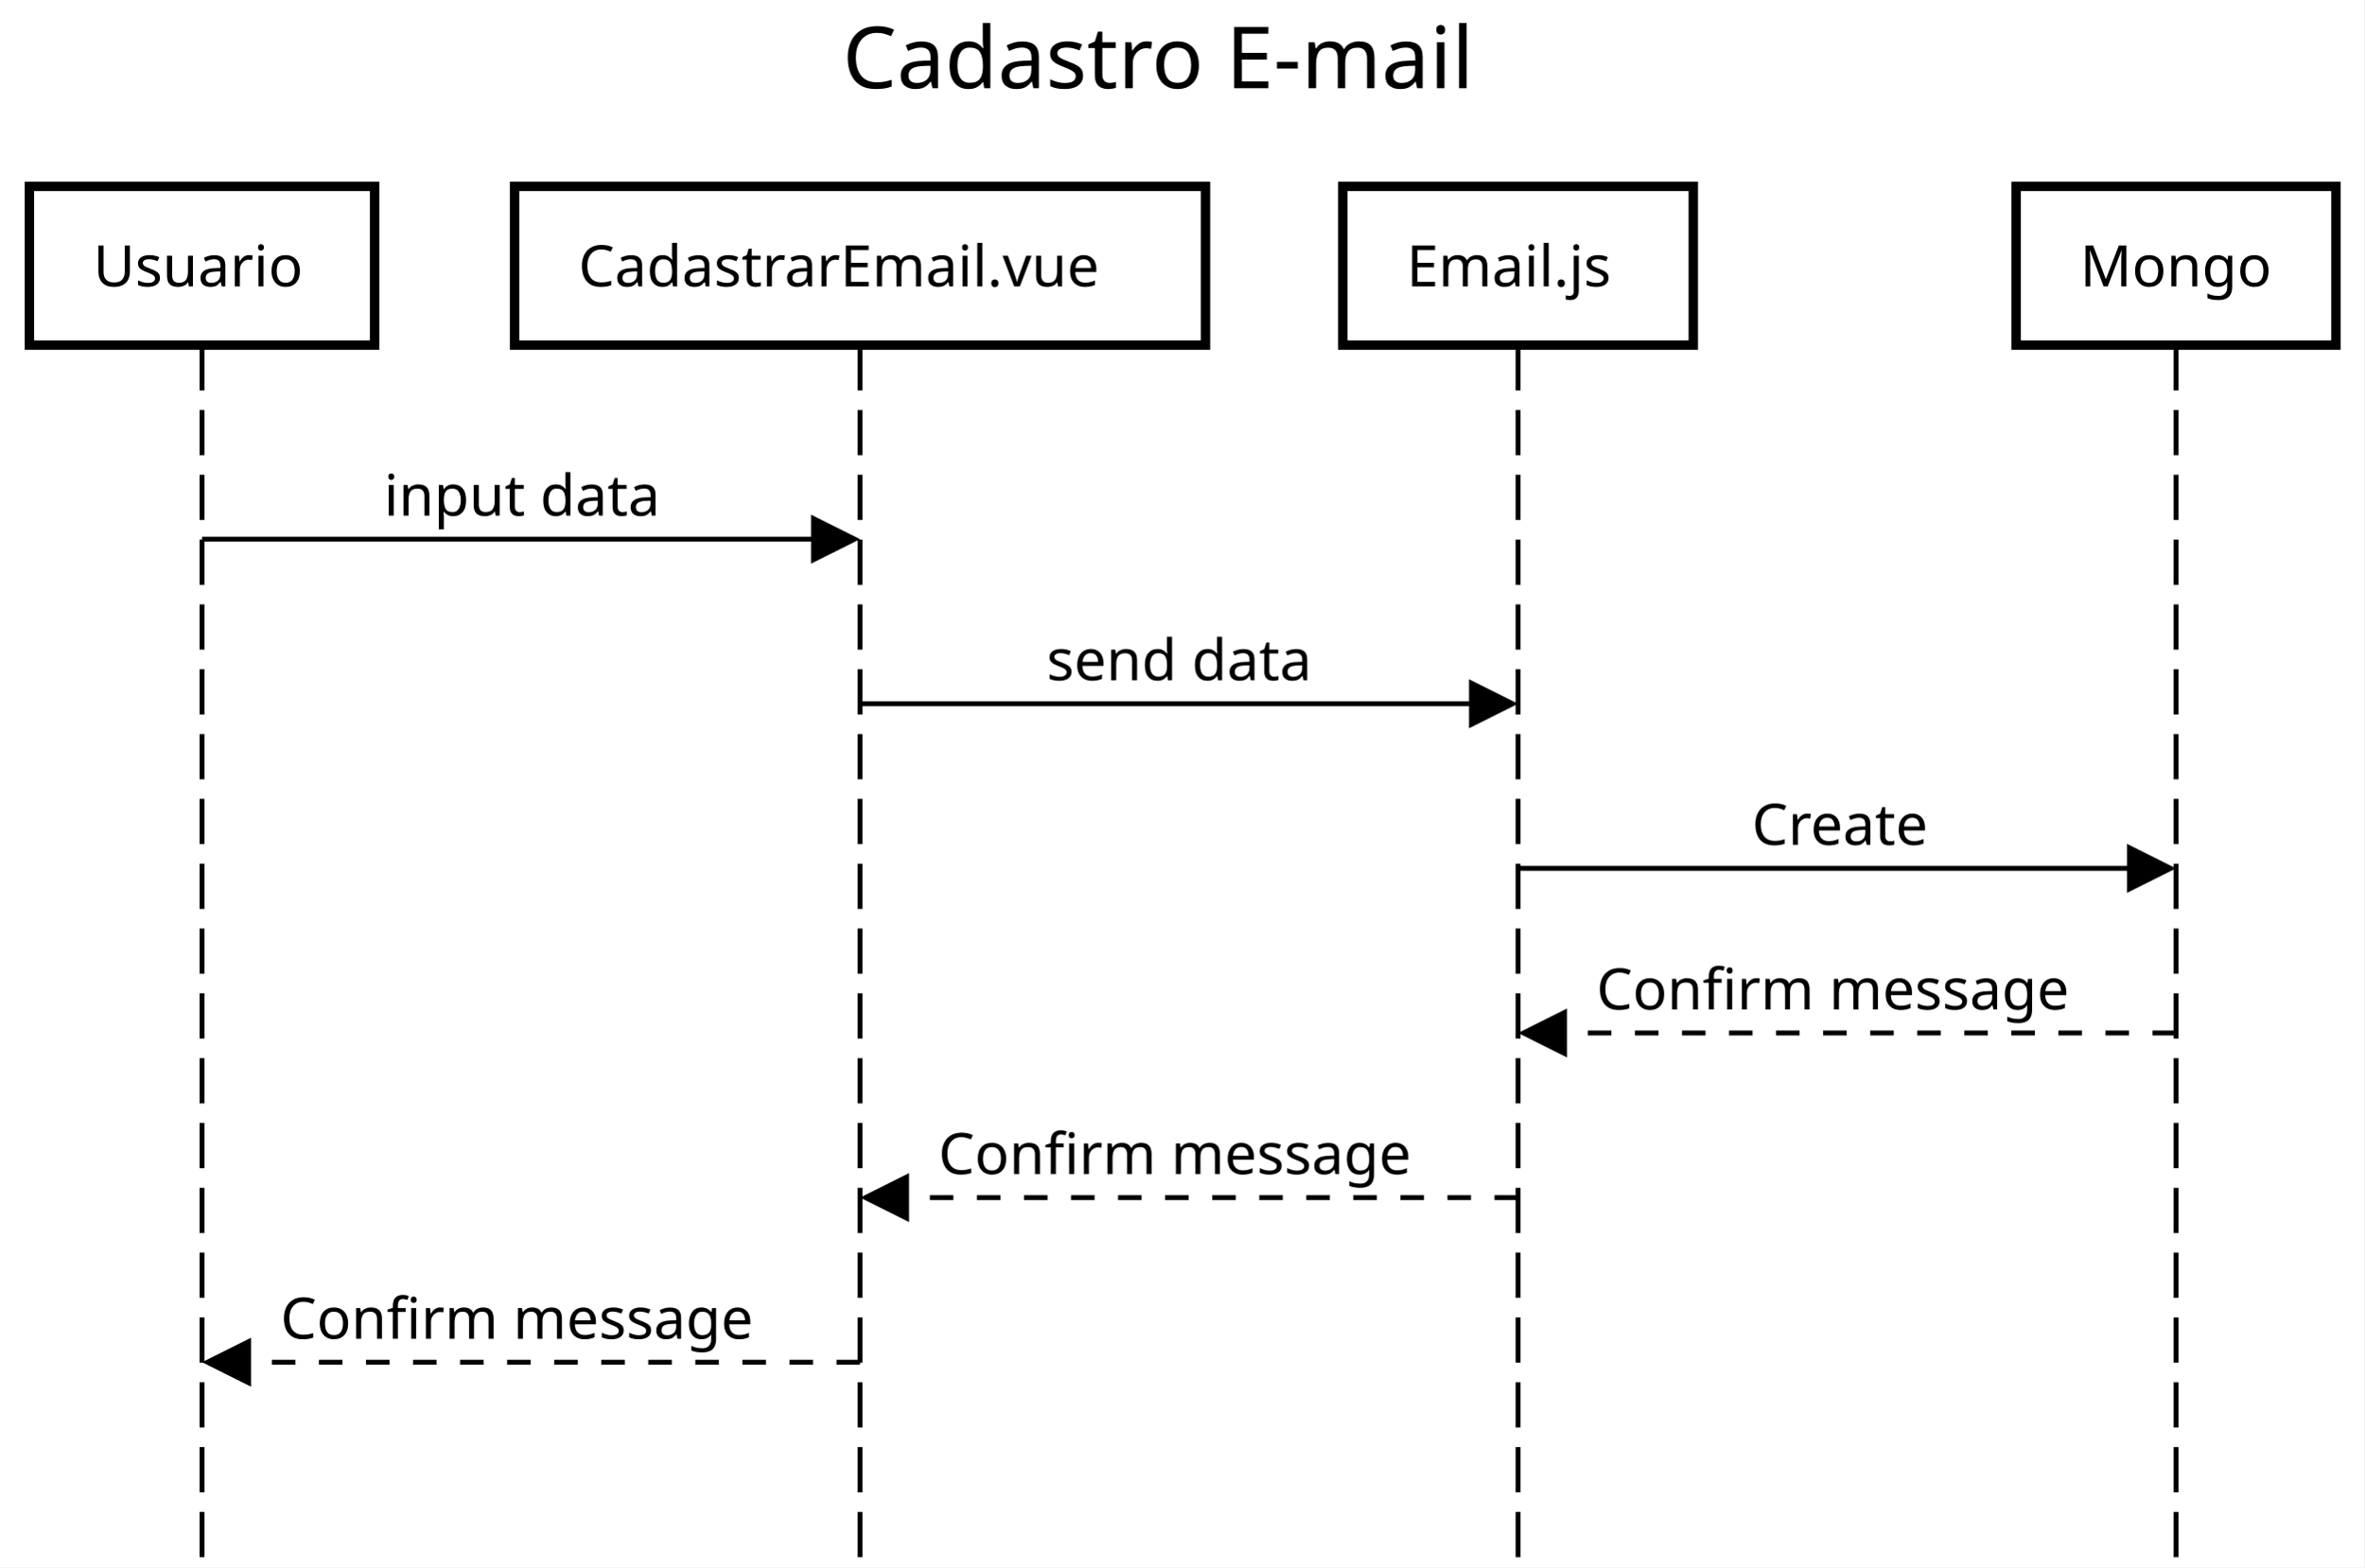
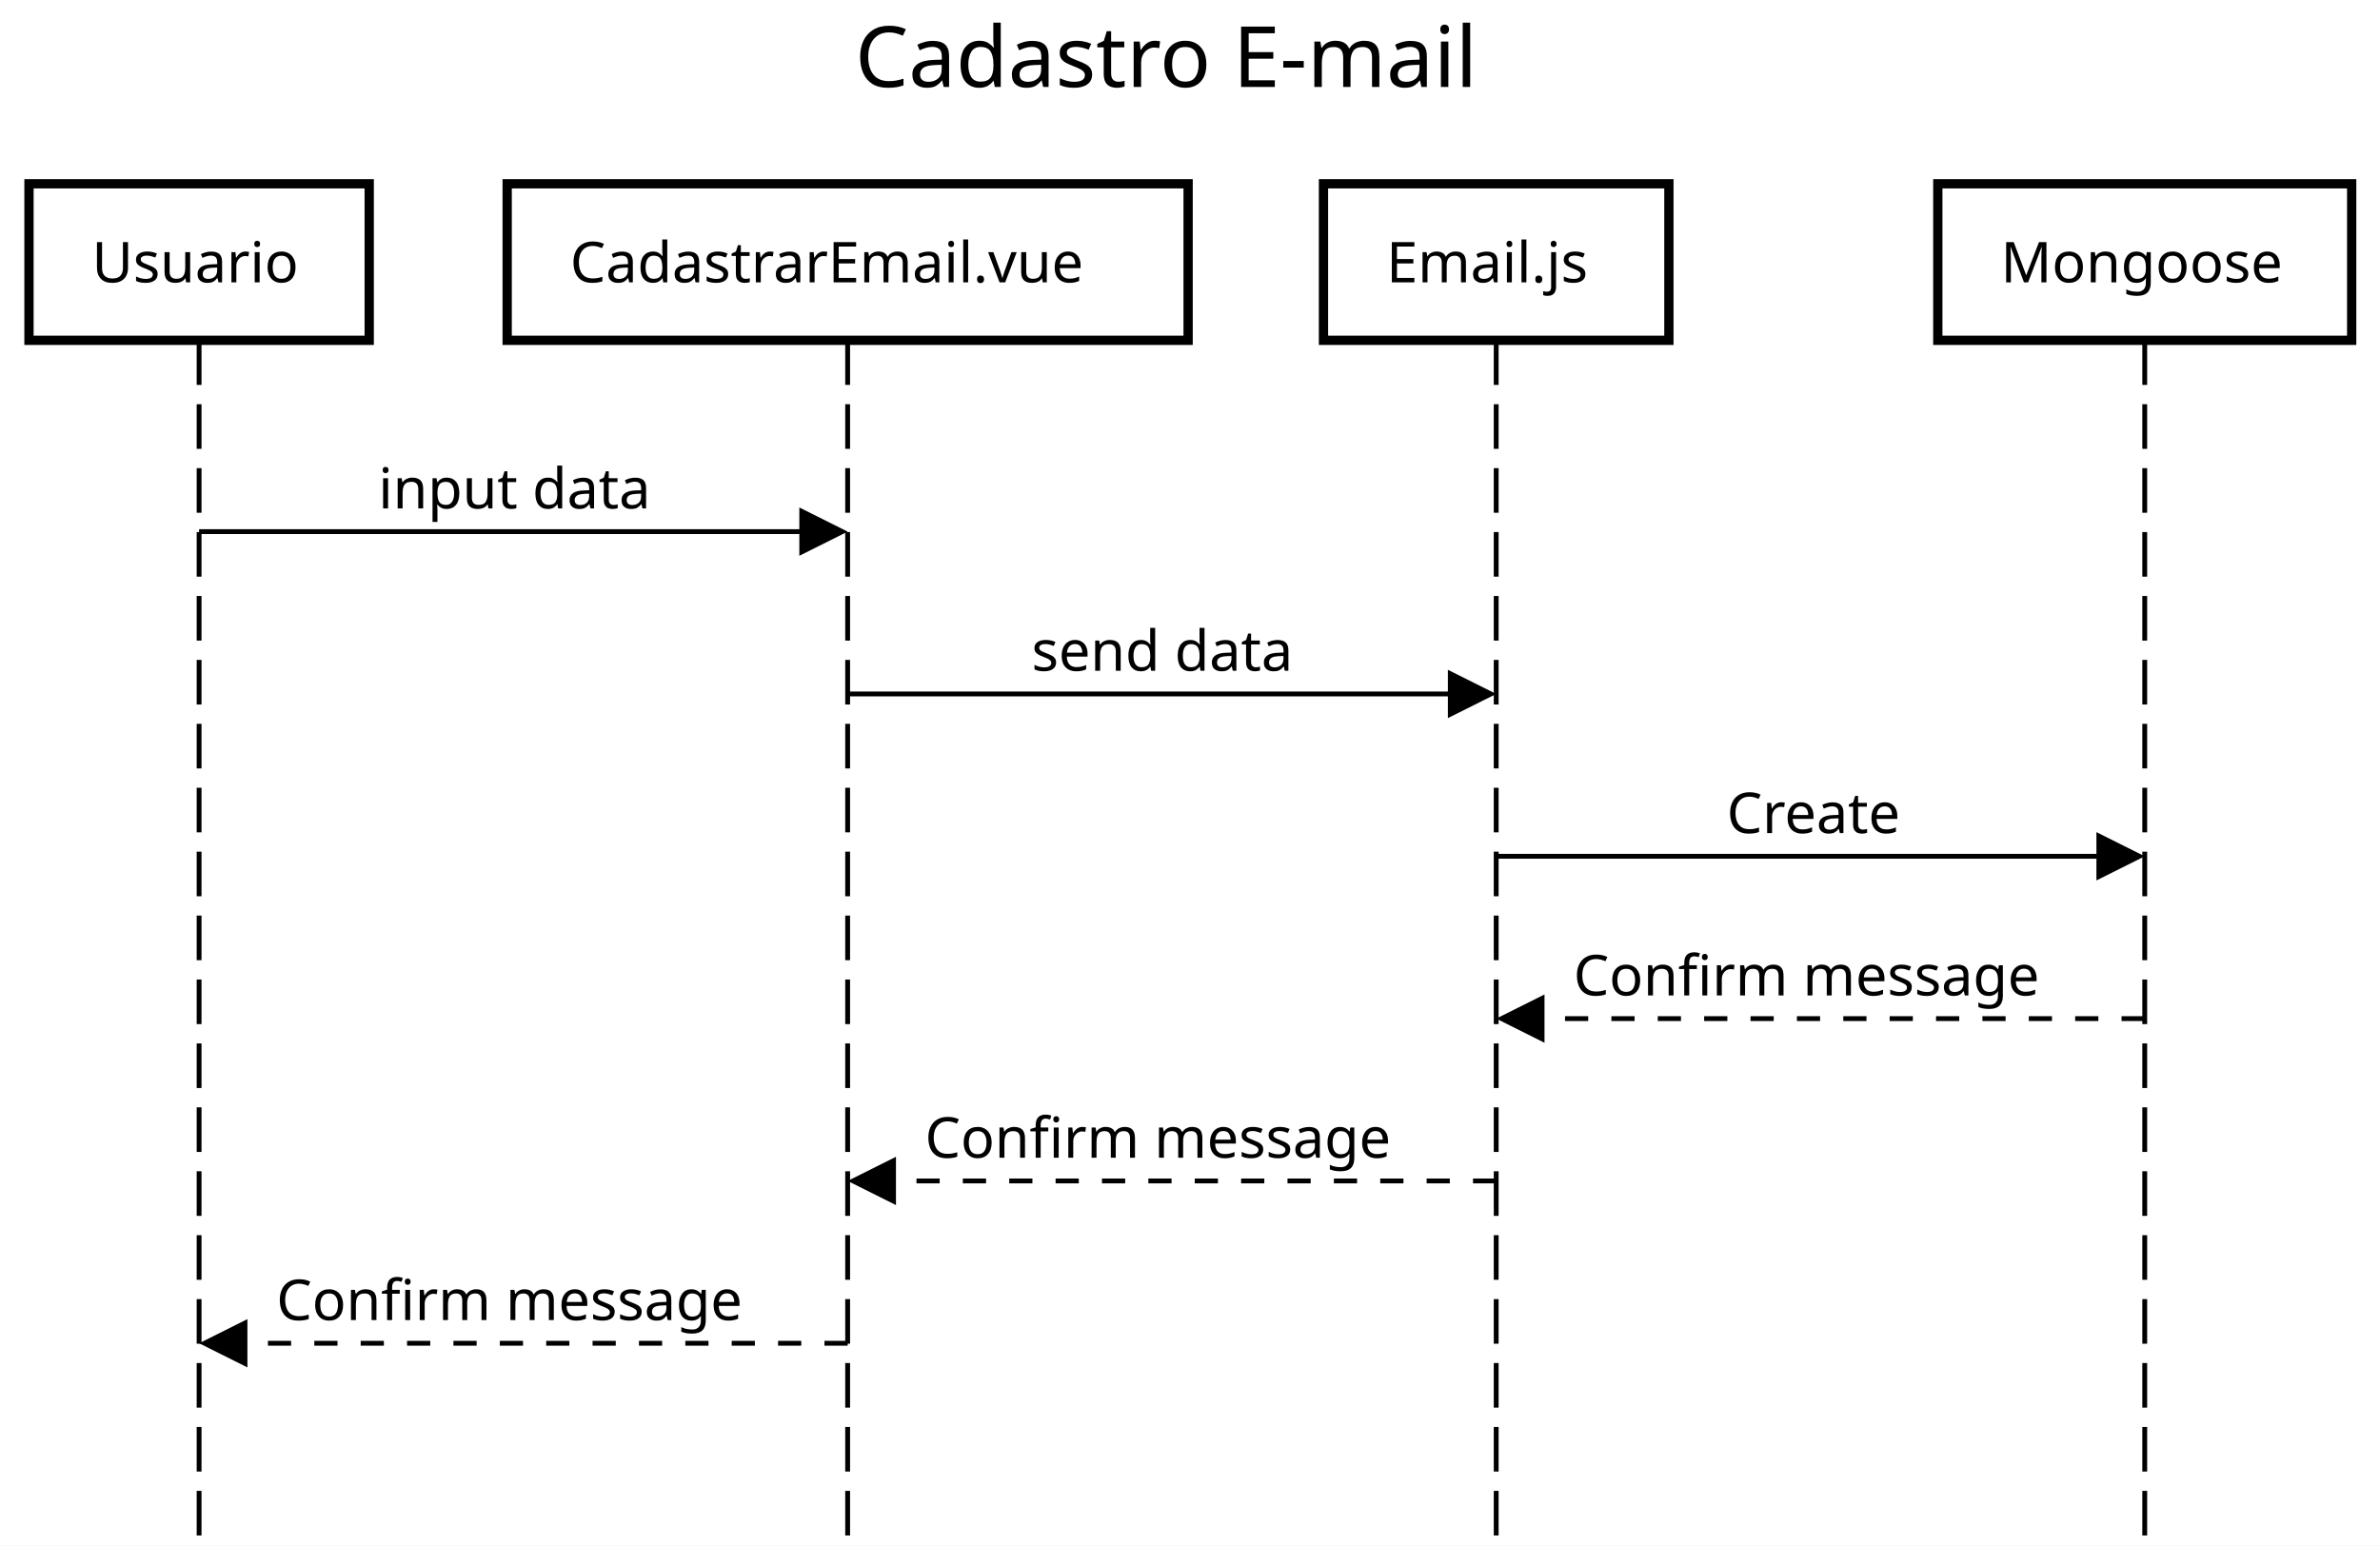
- <svg xmlns="http://www.w3.org/2000/svg" version="1.1" width="606" height="402">
+ <svg xmlns="http://www.w3.org/2000/svg" version="1.1" width="619" height="402">
  <defs />
  <g>
    <g />
    <g />
    <g />
    <g />
    <g />
    <g />
    <g>
-       <rect fill="white" stroke="none" x="0" y="0" width="606" height="402" />
+       <rect fill="white" stroke="none" x="0" y="0" width="619" height="402" />
    </g>
    <g>
-       <text fill="black" stroke="none" font-family="sans-serif" font-size="16.5pt" font-style="normal" font-weight="normal" text-decoration="normal" x="215.96" y="22.618" text-anchor="start" dominant-baseline="alphabetic" xml:space="preserve">Cadastro E-mail</text>
+       <text fill="black" stroke="none" font-family="sans-serif" font-size="16.5pt" font-style="normal" font-weight="normal" text-decoration="normal" x="222.377" y="22.618" text-anchor="start" dominant-baseline="alphabetic" xml:space="preserve">Cadastro E-mail</text>
    </g>
    <g />
    <g>
      <path fill="none" stroke="black" paint-order="fill stroke markers" d=" M 51.783 88.512 L 51.783 402.148" stroke-miterlimit="10" stroke-width="1.257" stroke-dasharray="11.599,5.026" />
      <path fill="none" stroke="black" paint-order="fill stroke markers" d=" M 220.459 88.512 L 220.459 402.148" stroke-miterlimit="10" stroke-width="1.257" stroke-dasharray="11.599,5.026" />
      <path fill="none" stroke="black" paint-order="fill stroke markers" d=" M 389.136 88.512 L 389.136 402.148" stroke-miterlimit="10" stroke-width="1.257" stroke-dasharray="11.599,5.026" />
      <path fill="none" stroke="black" paint-order="fill stroke markers" d=" M 557.812 88.512 L 557.812 402.148" stroke-miterlimit="10" stroke-width="1.257" stroke-dasharray="11.599,5.026" />
    </g>
    <g>
      <path fill="none" stroke="none" />
      <g>
        <path fill="white" stroke="black" paint-order="fill stroke markers" d=" M 7.539 47.799 L 96.027 47.799 L 96.027 88.512 L 7.539 88.512 L 7.539 47.799 Z" stroke-miterlimit="10" stroke-width="2.413" stroke-dasharray="" />
      </g>
      <g>
        <g />
        <text fill="black" stroke="none" font-family="sans-serif" font-size="11pt" font-style="normal" font-weight="normal" text-decoration="normal" x="23.9" y="73.433" text-anchor="start" dominant-baseline="alphabetic" xml:space="preserve">Usuario</text>
      </g>
      <path fill="none" stroke="none" />
      <g>
        <path fill="white" stroke="black" paint-order="fill stroke markers" d=" M 131.907 47.799 L 309.011 47.799 L 309.011 88.512 L 131.907 88.512 L 131.907 47.799 Z" stroke-miterlimit="10" stroke-width="2.413" stroke-dasharray="" />
      </g>
      <g>
        <g />
        <text fill="black" stroke="none" font-family="sans-serif" font-size="11pt" font-style="normal" font-weight="normal" text-decoration="normal" x="148.268" y="73.433" text-anchor="start" dominant-baseline="alphabetic" xml:space="preserve">CadastrarEmail.vue</text>
      </g>
      <path fill="none" stroke="none" />
      <g>
        <path fill="white" stroke="black" paint-order="fill stroke markers" d=" M 344.217 47.799 L 434.054 47.799 L 434.054 88.512 L 344.217 88.512 L 344.217 47.799 Z" stroke-miterlimit="10" stroke-width="2.413" stroke-dasharray="" />
      </g>
      <g>
        <g />
        <text fill="black" stroke="none" font-family="sans-serif" font-size="11pt" font-style="normal" font-weight="normal" text-decoration="normal" x="360.577" y="73.433" text-anchor="start" dominant-baseline="alphabetic" xml:space="preserve">Email.js</text>
      </g>
      <path fill="none" stroke="none" />
      <g>
-         <path fill="white" stroke="black" paint-order="fill stroke markers" d=" M 516.827 47.799 L 598.797 47.799 L 598.797 88.512 L 516.827 88.512 L 516.827 47.799 Z" stroke-miterlimit="10" stroke-width="2.413" stroke-dasharray="" />
+         <path fill="white" stroke="black" paint-order="fill stroke markers" d=" M 503.993 47.799 L 611.631 47.799 L 611.631 88.512 L 503.993 88.512 L 503.993 47.799 Z" stroke-miterlimit="10" stroke-width="2.413" stroke-dasharray="" />
      </g>
      <g>
        <g />
-         <text fill="black" stroke="none" font-family="sans-serif" font-size="11pt" font-style="normal" font-weight="normal" text-decoration="normal" x="533.187" y="73.433" text-anchor="start" dominant-baseline="alphabetic" xml:space="preserve">Mongo</text>
+         <text fill="black" stroke="none" font-family="sans-serif" font-size="11pt" font-style="normal" font-weight="normal" text-decoration="normal" x="520.354" y="73.433" text-anchor="start" dominant-baseline="alphabetic" xml:space="preserve">Mongoose</text>
      </g>
    </g>
    <g>
      <g>
        <g>
          <rect fill="white" stroke="none" x="96.134" y="118.669" width="79.974" height="19.602" />
        </g>
        <text fill="black" stroke="none" font-family="sans-serif" font-size="11pt" font-style="normal" font-weight="normal" text-decoration="normal" x="98.396" y="132.24" text-anchor="start" dominant-baseline="alphabetic" xml:space="preserve">input data</text>
      </g>
      <g>
        <path fill="none" stroke="black" paint-order="fill stroke markers" d=" M 51.783 138.271 L 208.045 138.271" stroke-miterlimit="10" stroke-width="1.257" stroke-dasharray="" />
        <g transform="translate(220.4594,138.2712) translate(-220.4594,-138.2712)">
          <path fill="black" stroke="none" paint-order="stroke fill markers" d=" M 207.894 131.988 L 220.459 138.271 L 207.894 144.554 Z" />
        </g>
      </g>
      <g>
        <g>
          <rect fill="white" stroke="none" x="266.036" y="160.889" width="77.524" height="19.602" />
        </g>
        <text fill="black" stroke="none" font-family="sans-serif" font-size="11pt" font-style="normal" font-weight="normal" text-decoration="normal" x="268.298" y="174.46" text-anchor="start" dominant-baseline="alphabetic" xml:space="preserve">send data</text>
      </g>
      <g>
        <path fill="none" stroke="black" paint-order="fill stroke markers" d=" M 220.459 180.491 L 376.721 180.491" stroke-miterlimit="10" stroke-width="1.257" stroke-dasharray="" />
        <g transform="translate(389.1358,180.4914) translate(-389.1358,-180.4914)">
          <path fill="black" stroke="none" paint-order="stroke fill markers" d=" M 376.57 174.209 L 389.136 180.491 L 376.57 186.774 Z" />
        </g>
      </g>
      <g>
        <g>
          <rect fill="white" stroke="none" x="446.829" y="203.109" width="53.29" height="19.602" />
        </g>
        <text fill="black" stroke="none" font-family="sans-serif" font-size="11pt" font-style="normal" font-weight="normal" text-decoration="normal" x="449.091" y="216.68" text-anchor="start" dominant-baseline="alphabetic" xml:space="preserve">Create</text>
      </g>
      <g>
        <path fill="none" stroke="black" paint-order="fill stroke markers" d=" M 389.136 222.712 L 545.397 222.712" stroke-miterlimit="10" stroke-width="1.257" stroke-dasharray="" />
        <g transform="translate(557.8122,222.7116) translate(-557.8122,-222.7116)">
          <path fill="black" stroke="none" paint-order="stroke fill markers" d=" M 545.247 216.429 L 557.812 222.712 L 545.247 228.994 Z" />
        </g>
      </g>
      <g>
        <g>
          <rect fill="white" stroke="none" x="406.979" y="245.33" width="132.99" height="19.602" />
        </g>
        <text fill="black" stroke="none" font-family="sans-serif" font-size="11pt" font-style="normal" font-weight="normal" text-decoration="normal" x="409.241" y="258.9" text-anchor="start" dominant-baseline="alphabetic" xml:space="preserve">Confirm message</text>
      </g>
      <g>
        <path fill="none" stroke="black" paint-order="fill stroke markers" d=" M 557.812 264.932 L 401.551 264.932" stroke-miterlimit="10" stroke-width="1.257" stroke-dasharray="6.031" />
        <g transform="translate(389.1358,264.9319) translate(-389.1358,-264.9319)">
          <path fill="black" stroke="none" paint-order="stroke fill markers" d=" M 401.701 258.649 L 389.136 264.932 L 401.701 271.215 Z" />
        </g>
      </g>
      <g>
        <g>
          <rect fill="white" stroke="none" x="238.302" y="287.55" width="132.99" height="19.602" />
        </g>
        <text fill="black" stroke="none" font-family="sans-serif" font-size="11pt" font-style="normal" font-weight="normal" text-decoration="normal" x="240.564" y="301.121" text-anchor="start" dominant-baseline="alphabetic" xml:space="preserve">Confirm message</text>
      </g>
      <g>
        <path fill="none" stroke="black" paint-order="fill stroke markers" d=" M 389.136 307.152 L 232.874 307.152" stroke-miterlimit="10" stroke-width="1.257" stroke-dasharray="6.031" />
        <g transform="translate(220.4594,307.1521) translate(-220.4594,-307.1521)">
          <path fill="black" stroke="none" paint-order="stroke fill markers" d=" M 233.025 300.869 L 220.459 307.152 L 233.025 313.435 Z" />
        </g>
      </g>
      <g>
        <g>
          <rect fill="white" stroke="none" x="69.626" y="329.77" width="132.99" height="19.602" />
        </g>
        <text fill="black" stroke="none" font-family="sans-serif" font-size="11pt" font-style="normal" font-weight="normal" text-decoration="normal" x="71.888" y="343.341" text-anchor="start" dominant-baseline="alphabetic" xml:space="preserve">Confirm message</text>
      </g>
      <g>
        <path fill="none" stroke="black" paint-order="fill stroke markers" d=" M 220.459 349.372 L 64.198 349.372" stroke-miterlimit="10" stroke-width="1.257" stroke-dasharray="6.031" />
        <g transform="translate(51.78299,349.3723) translate(-51.78299,-349.3723)">
          <path fill="black" stroke="none" paint-order="stroke fill markers" d=" M 64.349 343.09 L 51.783 349.372 L 64.349 355.655 Z" />
        </g>
      </g>
    </g>
    <g />
    <g />
    <g />
    <g />
  </g>
</svg>
